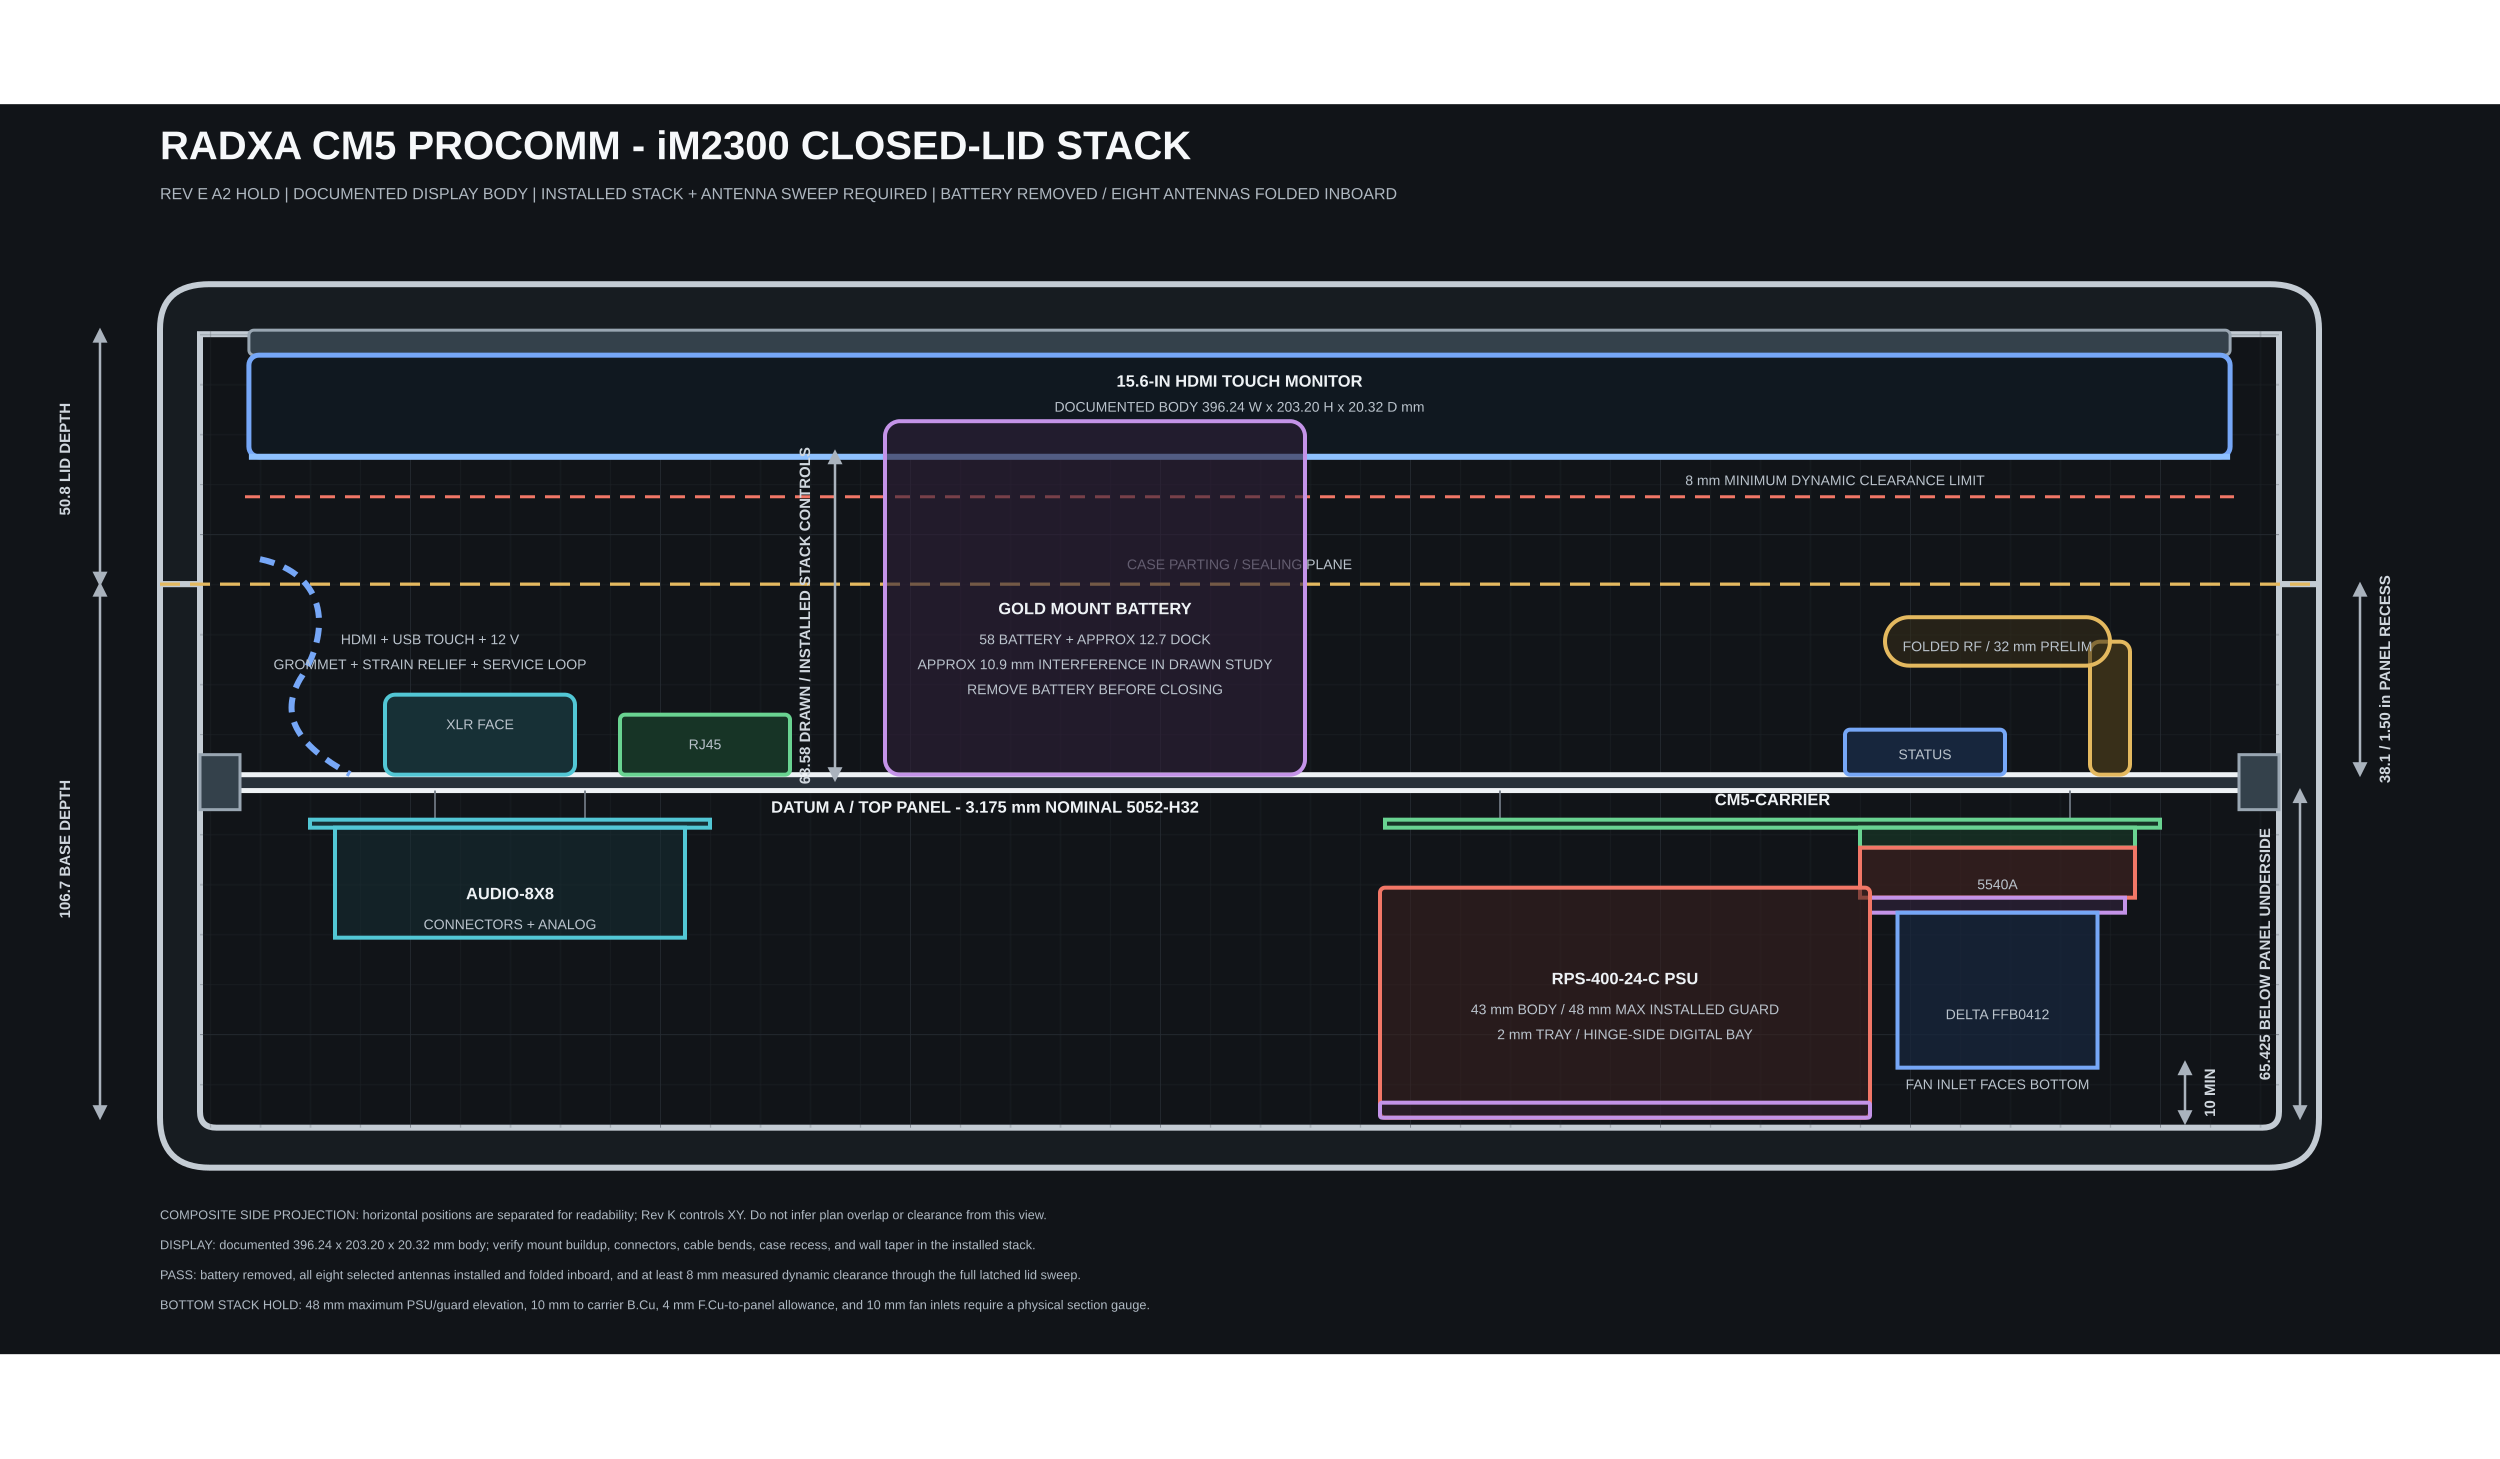
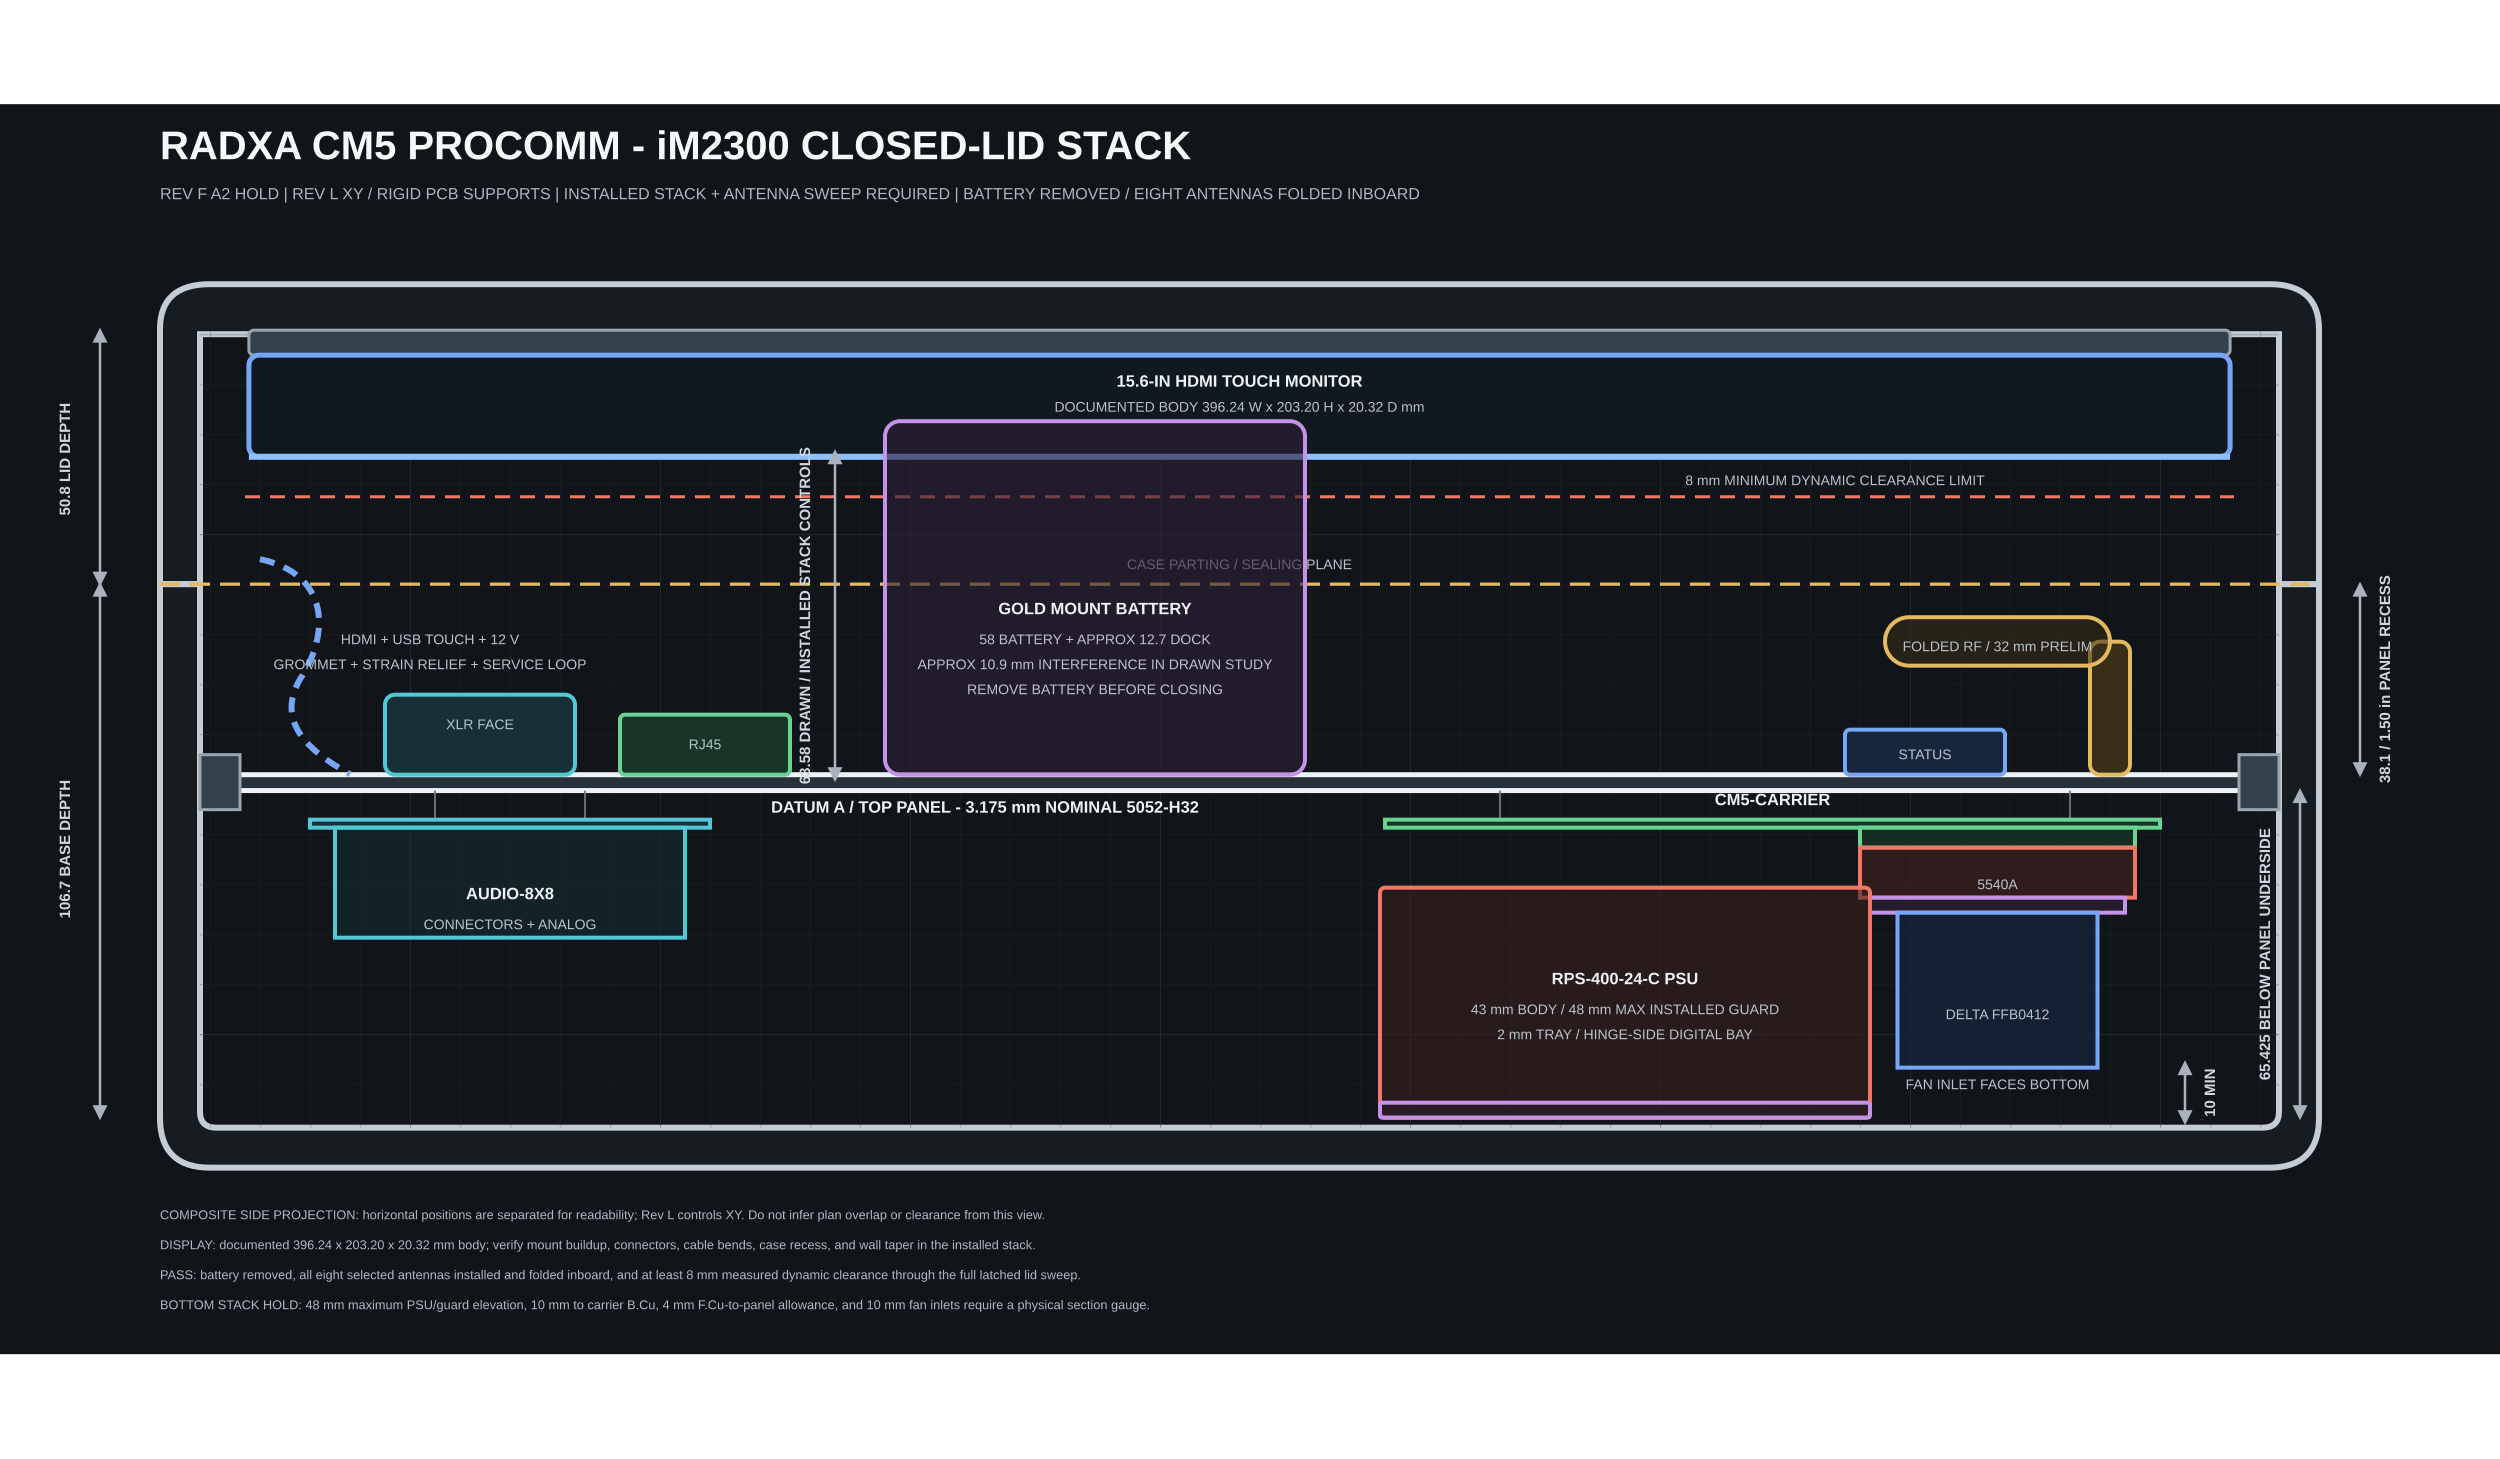
<svg xmlns="http://www.w3.org/2000/svg" width="1800" height="1050" viewBox="-32 -36 500 250" role="img" aria-labelledby="title desc" style="background:#111418">
  <defs>
    <pattern id="minorGrid" width="10" height="10" patternUnits="userSpaceOnUse">
      <path d="M10 0H0V10" fill="none" stroke="#2b3138" stroke-width="0.22" />
    </pattern>
    <pattern id="majorGrid" width="50" height="50" patternUnits="userSpaceOnUse">
      <rect width="50" height="50" fill="url(#minorGrid)" />
      <path d="M50 0H0V50" fill="none" stroke="#39414a" stroke-width="0.34" />
    </pattern>
    <marker id="arrow" markerWidth="6" markerHeight="6" refX="3" refY="3" orient="auto-start-reverse">
      <path d="M6 3L0 0V6Z" fill="#aab3bd" />
    </marker>
    <style>
      .page{fill:#111418}.case{fill:#171c21;stroke:#c4ccd4;stroke-width:1.2}.cavity{fill:#0d1115;stroke:#67727d;stroke-width:.5}.grid{fill:url(#majorGrid);opacity:.48}
      .panel{fill:#28313a;stroke:#eef2f5;stroke-width:1}.monitor{fill:#101820;stroke:#76a7f7;stroke-width:1}.glass{stroke:#8ec1ff;stroke-width:1.2}.mount{fill:#34414b;stroke:#99a6b2;stroke-width:.6}
      .audio{fill:#173036;stroke:#52c7d5}.network{fill:#173426;stroke:#69d391}.backup{fill:#2d2037;stroke:#c493e8}.mains{fill:#3a211f;stroke:#f27767}.service{fill:#17263d;stroke:#76a7f7}.rf{fill:#382f19;stroke:#e4b95f}
      .board{stroke-width:.8}.keep{fill:none;stroke:#f27767;stroke-width:.6;stroke-dasharray:3 2}.datum{stroke:#e4b95f;stroke-width:.65;stroke-dasharray:4 2}.dim{fill:none;stroke:#aab3bd;stroke-width:.5;marker-start:url(#arrow);marker-end:url(#arrow)}
      .extension{stroke:#6f7983;stroke-width:.35}.title{fill:#f6f8fa;font-family:-apple-system,BlinkMacSystemFont,"Segoe UI",Arial,sans-serif;font-size:8px;font-weight:750}.subtitle{fill:#aeb7c0;font-family:-apple-system,BlinkMacSystemFont,"Segoe UI",Arial,sans-serif;font-size:3.2px}
      .label{fill:#eef2f5;font-family:-apple-system,BlinkMacSystemFont,"Segoe UI",Arial,sans-serif;font-size:3.3px;font-weight:650;text-anchor:middle}.small{fill:#bac3cc;font-family:-apple-system,BlinkMacSystemFont,"Segoe UI",Arial,sans-serif;font-size:2.8px;text-anchor:middle}.note{fill:#aeb8c2;font-family:-apple-system,BlinkMacSystemFont,"Segoe UI",Arial,sans-serif;font-size:2.55px}.dimension{fill:#d0d7de;font-family:-apple-system,BlinkMacSystemFont,"Segoe UI",Arial,sans-serif;font-size:3px;text-anchor:middle;font-weight:600}
      text{letter-spacing:0}
    </style>
  </defs>
  <rect class="page" x="-32" y="-36" width="500" height="250" />
  <text class="title" x="0" y="-25">RADXA CM5 PROCOMM - iM2300 CLOSED-LID STACK</text>
-   <text class="subtitle" x="0" y="-17">REV E A2 HOLD | DOCUMENTED DISPLAY BODY | INSTALLED STACK + ANTENNA SWEEP REQUIRED | BATTERY REMOVED / EIGHT ANTENNAS FOLDED INBOARD</text>
+   <text class="subtitle" x="0" y="-17">REV F A2 HOLD | REV L XY / RIGID PCB SUPPORTS | INSTALLED STACK + ANTENNA SWEEP REQUIRED | BATTERY REMOVED / EIGHT ANTENNAS FOLDED INBOARD</text>
  <path class="case" d="M0 60V9Q0 0 10 0H421.8Q431.8 0 431.8 9V60H423.8V10H8V60Z" />
  <path class="case" d="M0 60V166.7Q0 176.7 10 176.7H421.8Q431.8 176.7 431.8 166.7V60H423.8V165.5Q423.8 168.7 420.5 168.7H11.3Q8 168.7 8 165.5V60Z" />
  <rect class="grid" x="8" y="9.2" width="415.8" height="159.5" />
  <line class="datum" x1="0" y1="60" x2="431.8" y2="60" />
  <text class="small" x="215.9" y="57">CASE PARTING / SEALING PLANE</text>
  <rect class="mount" x="17.78" y="9.2" width="396.24" height="5" rx="1" />
  <rect class="monitor" x="17.78" y="14.2" width="396.24" height="20.32" rx="2" />
  <line class="glass" x1="17.78" y1="34.52" x2="414.02" y2="34.52" />
  <text class="label" x="215.9" y="20.5">15.6-IN HDMI TOUCH MONITOR</text>
  <text class="small" x="215.9" y="25.5">DOCUMENTED BODY 396.24 W x 203.20 H x 20.32 D mm</text>
  <line class="keep" x1="17" y1="42.52" x2="414.8" y2="42.52" />
  <text class="small" x="335" y="40.2">8 mm MINIMUM DYNAMIC CLEARANCE LIMIT</text>
  <rect class="panel" x="15" y="98.1" width="401.8" height="3.175" rx=".5" />
  <rect class="mount" x="8" y="94.1" width="8" height="11" />
  <rect class="mount" x="415.8" y="94.1" width="8" height="11" />
  <text class="label" x="165" y="105.7">DATUM A / TOP PANEL - 3.175 mm NOMINAL 5052-H32</text>
  <rect class="audio board" x="45" y="82.1" width="38" height="16" rx="2" />
  <text class="small" x="64" y="89">XLR FACE</text>
  <rect class="network board" x="92" y="86.1" width="34" height="12" rx="1" />
  <text class="small" x="109" y="93">RJ45</text>
  <rect class="service board" x="337" y="89.1" width="32" height="9" rx="1" />
  <text class="small" x="353" y="95">STATUS</text>
  <rect class="rf board" x="386" y="71.5" width="8" height="26.6" rx="2" />
  <rect class="rf board" x="345" y="66.6" width="45" height="9.7" rx="4.85" fill-opacity=".55" />
  <text class="small" x="367.5" y="73.4">FOLDED RF / 32 mm PRELIM</text>
  <rect class="backup board" x="145" y="27.4" width="84" height="70.7" rx="3" fill-opacity=".62" />
  <text class="label" x="187" y="66">GOLD MOUNT BATTERY</text>
  <text class="small" x="187" y="72">58 BATTERY + APPROX 12.7 DOCK</text>
  <text class="small" x="187" y="77">APPROX 10.9 mm INTERFERENCE IN DRAWN STUDY</text>
  <text class="small" x="187" y="82">REMOVE BATTERY BEFORE CLOSING</text>
  <line class="extension" x1="55" y1="101.275" x2="55" y2="107.1" />
  <line class="extension" x1="85" y1="101.275" x2="85" y2="107.1" />
  <rect class="audio board" x="30" y="107.1" width="80" height="1.6" />
  <rect class="audio board" x="35" y="108.7" width="70" height="22" fill-opacity=".5" />
  <text class="label" x="70" y="123">AUDIO-8X8</text>
  <text class="small" x="70" y="129">CONNECTORS + ANALOG</text>
  <line class="extension" x1="268" y1="101.275" x2="268" y2="107.1" />
  <line class="extension" x1="382" y1="101.275" x2="382" y2="107.1" />
  <rect class="network board" x="245" y="107.1" width="155" height="1.6" />
  <text class="label" x="322.5" y="104.2">CM5-CARRIER</text>
  <rect class="network board" x="340" y="108.7" width="55" height="4" fill-opacity=".75" />
  <rect class="mains board" x="340" y="112.7" width="55" height="10" fill-opacity=".75" />
  <rect class="backup board" x="342" y="122.7" width="51" height="3" fill-opacity=".75" />
  <rect class="service board" x="347.5" y="125.7" width="40" height="31" fill-opacity=".75" />
  <text class="small" x="367.5" y="121">5540A</text>
  <text class="small" x="367.5" y="147">DELTA FFB0412</text>
  <line class="dim" x1="405" y1="156.7" x2="405" y2="166.7" />
  <text class="dimension" x="411" y="161.7" transform="rotate(-90 411 161.7)">10 MIN</text>
  <text class="small" x="367.5" y="161">FAN INLET FACES BOTTOM</text>
  <rect class="mains board" x="244" y="120.7" width="98" height="46" rx="1" fill-opacity=".58" />
  <rect class="backup board" x="244" y="163.7" width="98" height="3" rx=".4" fill-opacity=".45" />
  <text class="label" x="293" y="140">RPS-400-24-C PSU</text>
  <text class="small" x="293" y="146">43 mm BODY / 48 mm MAX INSTALLED GUARD</text>
  <text class="small" x="293" y="151">2 mm TRAY / HINGE-SIDE DIGITAL BAY</text>
  <line class="dim" x1="135" y1="34.52" x2="135" y2="98.1" />
  <text class="dimension" x="130" y="66.3" transform="rotate(-90 130 66.3)">63.58 DRAWN / INSTALLED STACK CONTROLS</text>
  <line class="dim" x1="440" y1="61" x2="440" y2="97.1" />
  <text class="dimension" x="446" y="79" transform="rotate(-90 446 79)">38.1 / 1.50 in PANEL RECESS</text>
  <line class="dim" x1="428" y1="102.275" x2="428" y2="165.7" />
  <text class="dimension" x="422" y="134" transform="rotate(-90 422 134)">65.425 BELOW PANEL UNDERSIDE</text>
  <line class="dim" x1="-12" y1="10.2" x2="-12" y2="59" />
  <text class="dimension" x="-18" y="35" transform="rotate(-90 -18 35)">50.8 LID DEPTH</text>
  <line class="dim" x1="-12" y1="61" x2="-12" y2="165.7" />
  <text class="dimension" x="-18" y="113" transform="rotate(-90 -18 113)">106.7 BASE DEPTH</text>
  <path d="M20 55C34 58 34 70 28 79C24 86 27 92 38 98" fill="none" stroke="#76a7f7" stroke-width="1.2" stroke-dasharray="3 2" />
  <text class="small" x="54" y="72">HDMI + USB TOUCH + 12 V</text>
  <text class="small" x="54" y="77">GROMMET + STRAIN RELIEF + SERVICE LOOP</text>
-   <text class="note" x="0" y="187">COMPOSITE SIDE PROJECTION: horizontal positions are separated for readability; Rev K controls XY. Do not infer plan overlap or clearance from this view.</text>
+   <text class="note" x="0" y="187">COMPOSITE SIDE PROJECTION: horizontal positions are separated for readability; Rev L controls XY. Do not infer plan overlap or clearance from this view.</text>
  <text class="note" x="0" y="193">DISPLAY: documented 396.24 x 203.20 x 20.32 mm body; verify mount buildup, connectors, cable bends, case recess, and wall taper in the installed stack.</text>
  <text class="note" x="0" y="199">PASS: battery removed, all eight selected antennas installed and folded inboard, and at least 8 mm measured dynamic clearance through the full latched lid sweep.</text>
  <text class="note" x="0" y="205">BOTTOM STACK HOLD: 48 mm maximum PSU/guard elevation, 10 mm to carrier B.Cu, 4 mm F.Cu-to-panel allowance, and 10 mm fan inlets require a physical section gauge.</text>
</svg>
